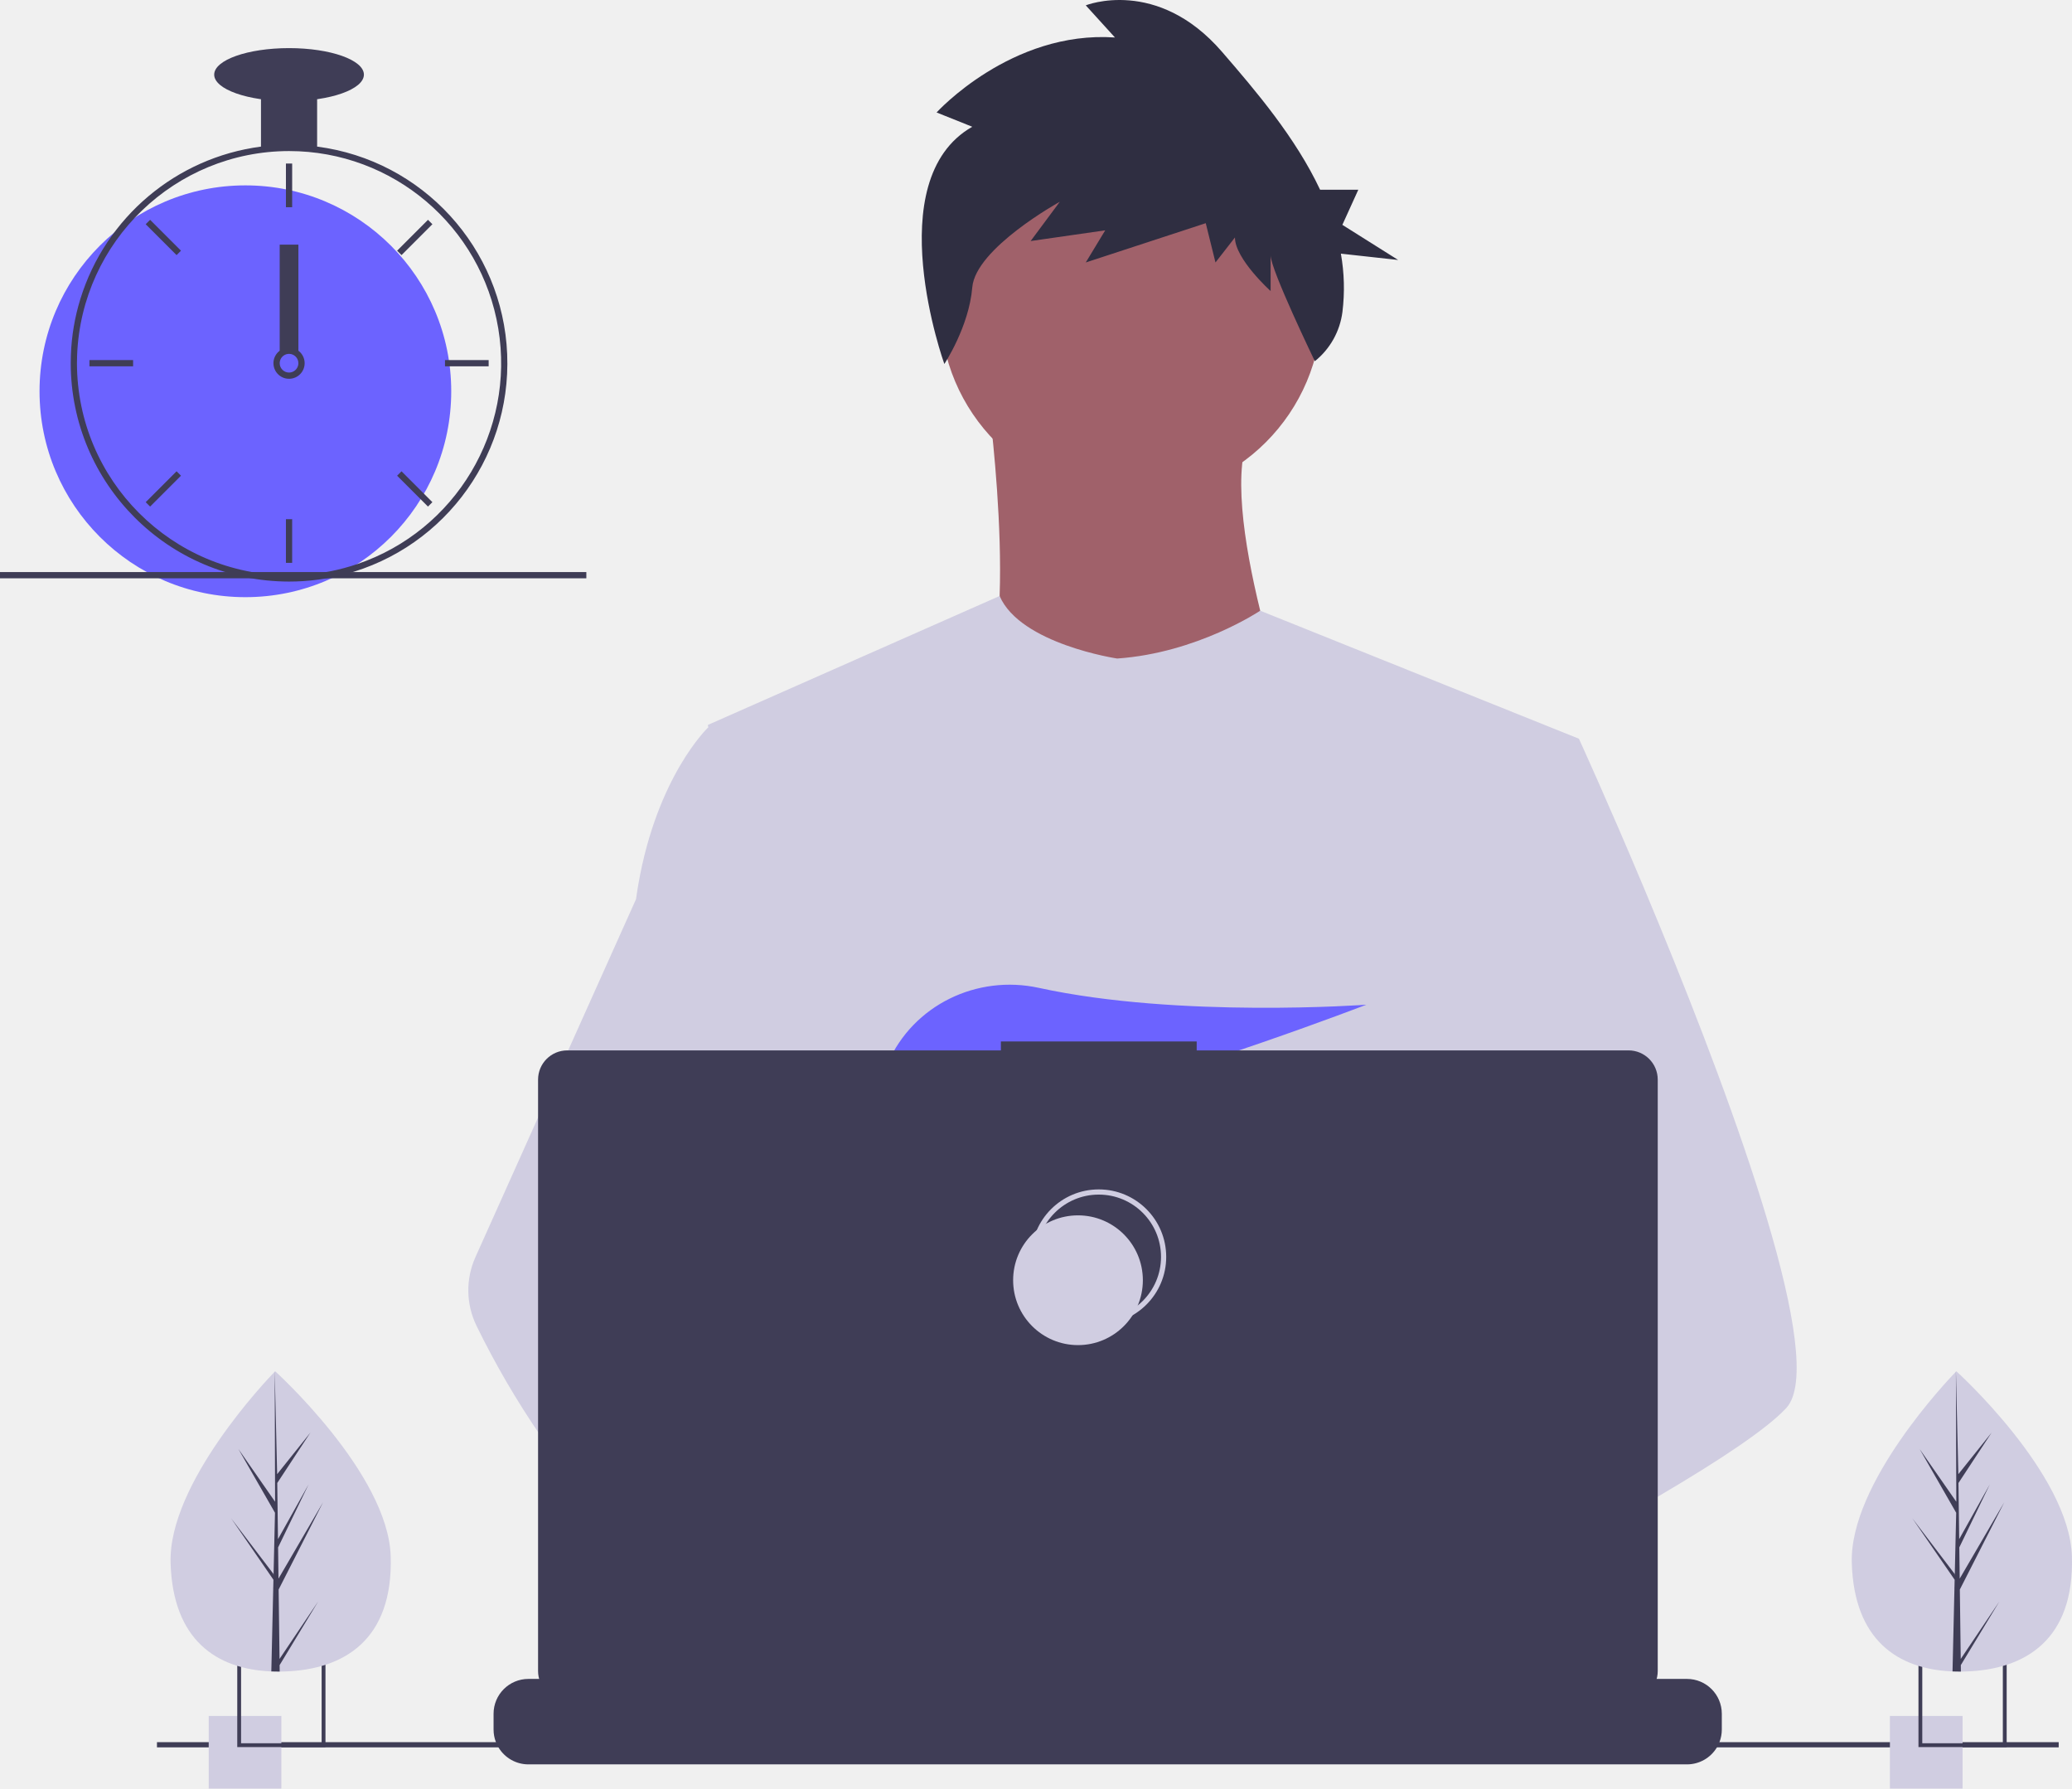
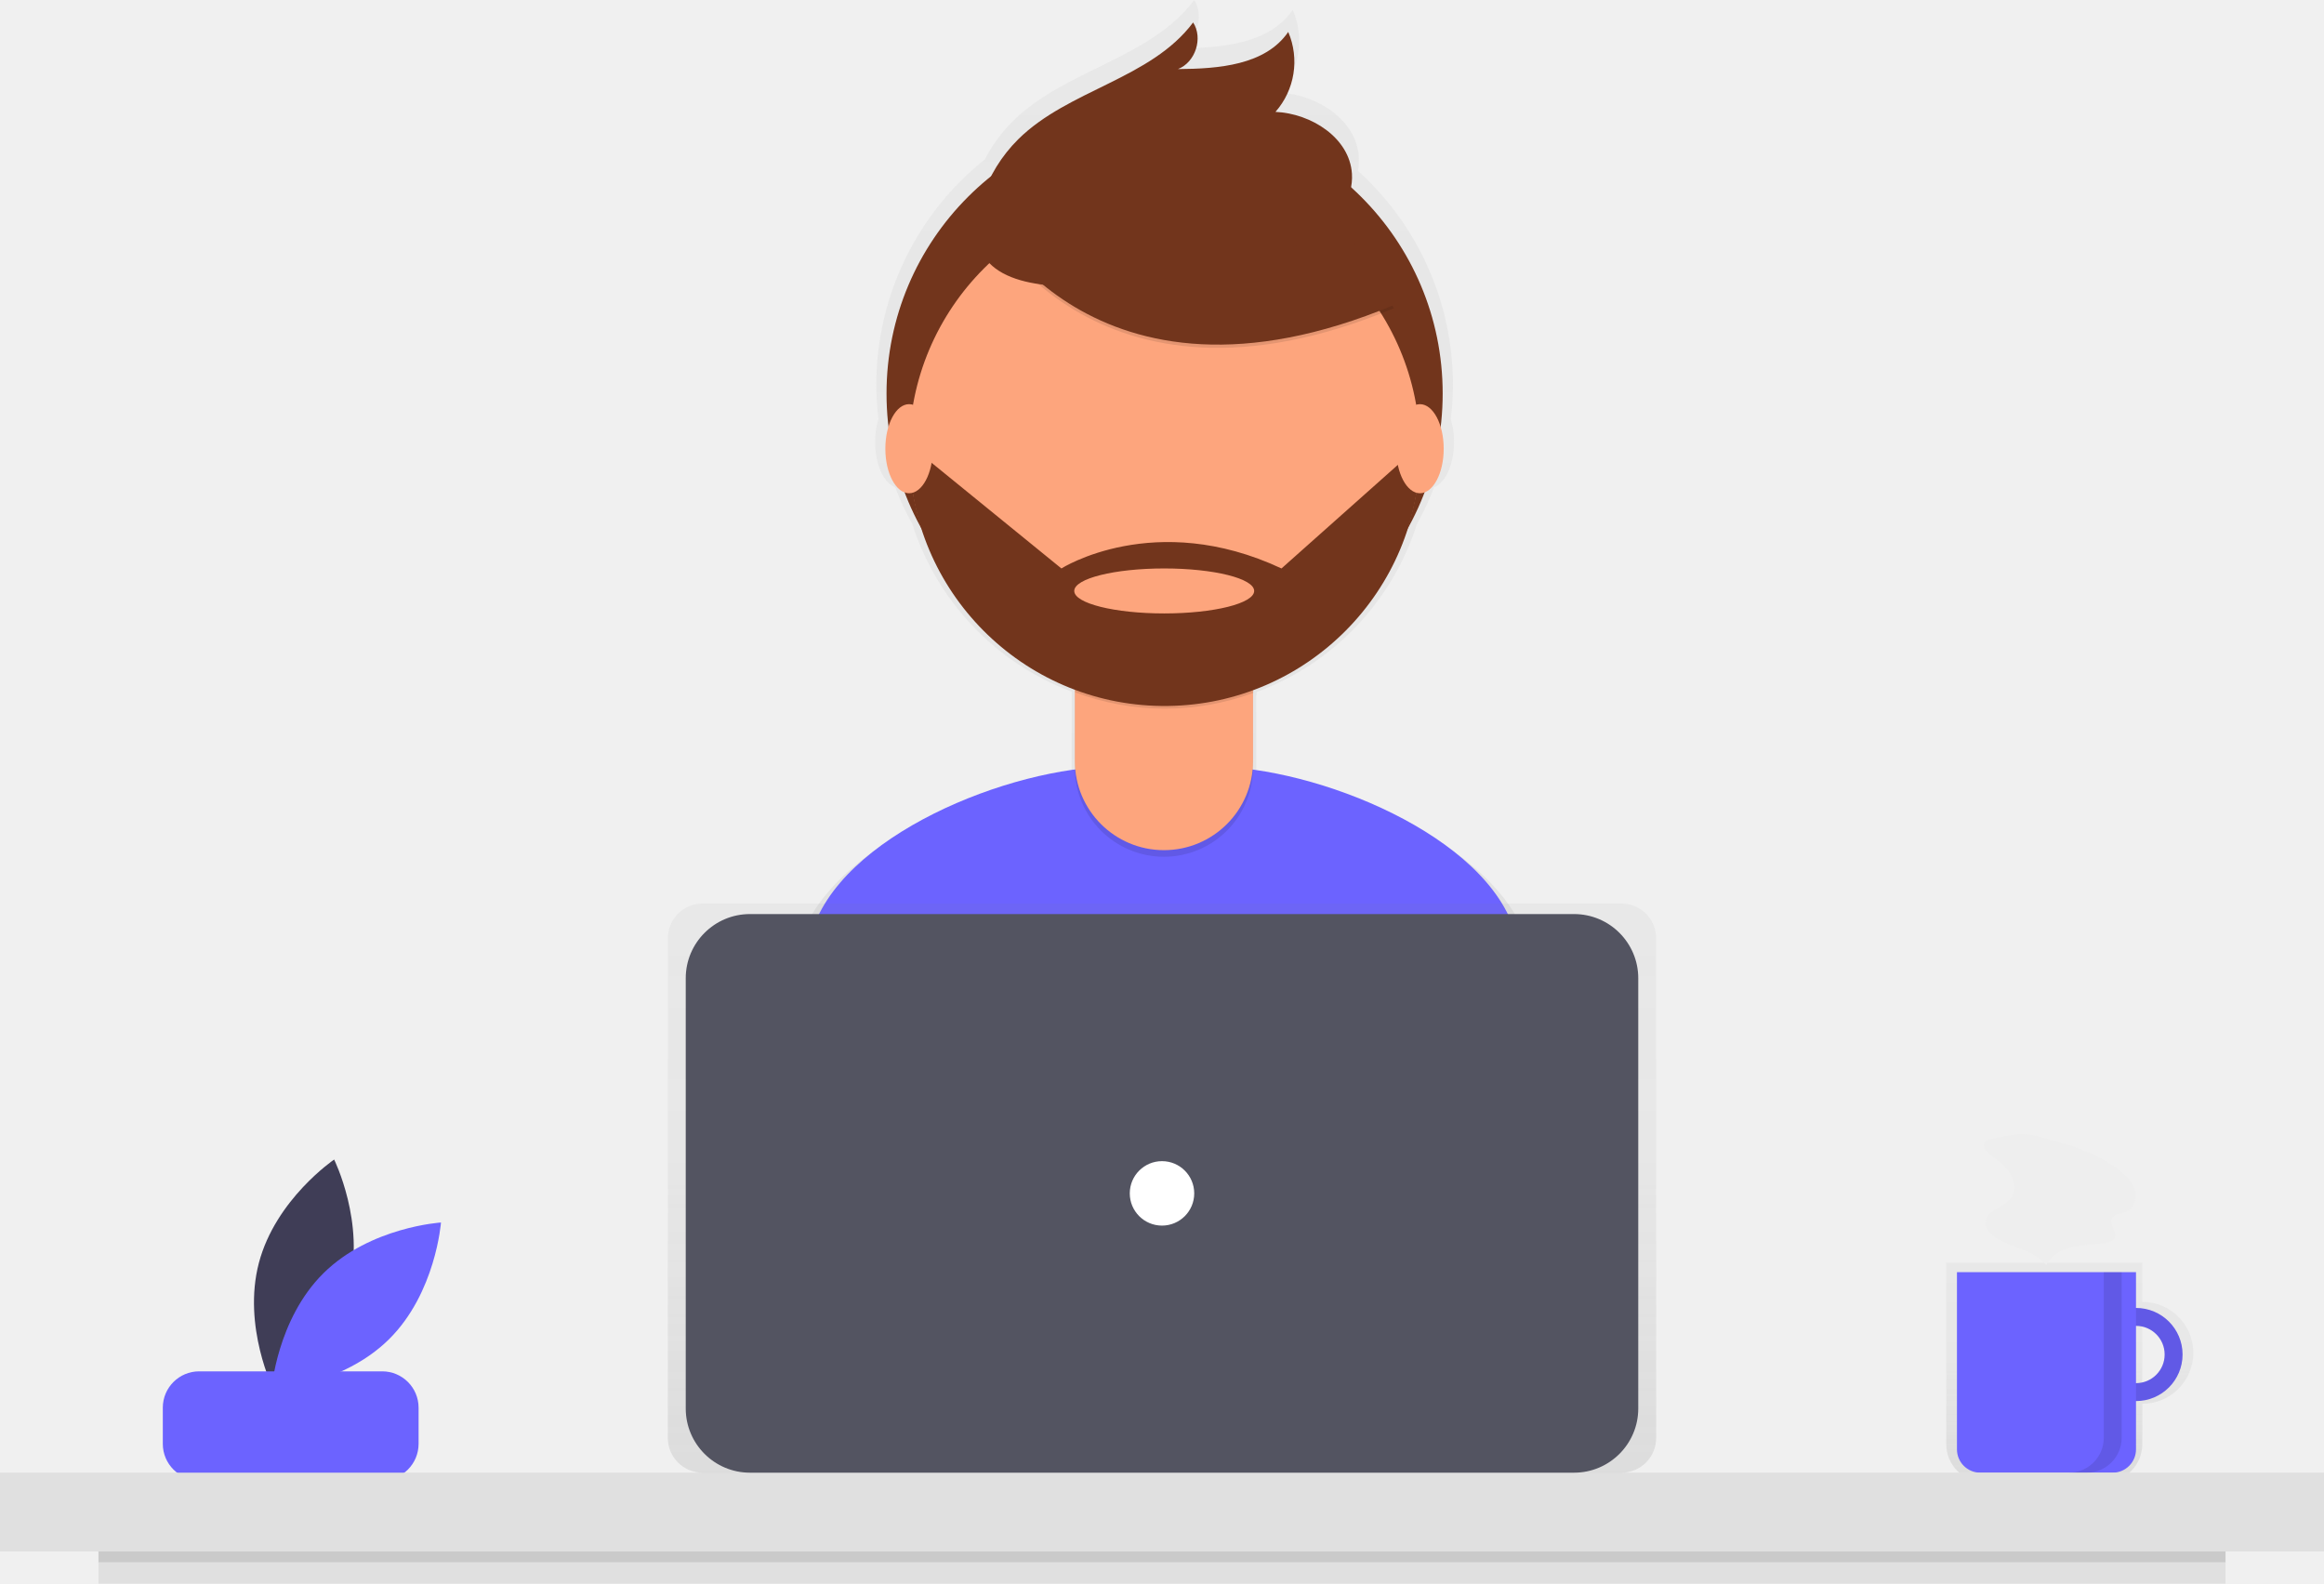
- <svg xmlns="http://www.w3.org/2000/svg" id="b4850822-491f-41e2-90b8-9be7376dfe8f" data-name="Layer 1" width="798.627" height="689.223" viewBox="0 0 798.627 689.223">
-   <circle cx="435.922" cy="118.405" r="73.536" fill="#a0616a" />
-   <path d="M581.722,260.562s13.855,104.443-7.46,116.166,126.823,12.789,126.823,12.789S668.047,298.928,682.968,271.219Z" transform="translate(-200.6864 -105.3887)" fill="#a0616a" />
-   <path d="M809.257,390.045l-12.32,56.1-26.05,118.69-.78,6.5-8.99,75.25-5.98,49.99-4.01,33.58c-24.38,12.53-42.05,21.18-42.05,21.18s-1.52-7.62-3.97-17.37c-17.11,5.13-48.77,13.64-75.6,15.34,9.77,10.89,14.26,21.12,8.17,28.67-18.38,22.76-94.26-24.92-120.8-42.7a71.841,71.841,0,0,0-.7,12.86l-20.31-15.62,2.01-35.94,3.39-60.81,4.26-76.26a80.064,80.064,0,0,1-3.37-10.03c-6.22-22.12-13.77-66.29-19.56-103.33-4.66-29.81-8.16-55-8.9-60.36-.1-.7-.15-1.06-.15-1.06l112.43-49.68c7.99,18.53,45.3,24.1,45.3,24.1,30.91-2.13,55.14-18.43,55.14-18.43Z" transform="translate(-200.6864 -105.3887)" fill="#d0cde1" />
-   <path d="M717.607,730.025s-4.76,1.63-12.5,3.94c-17.11,5.13-48.77,13.64-75.6,15.34-23.1,1.48-42.62-2.08-46.19-17.15-1.53-6.48.64-11.81,5.37-16.19,14.12-13.09,51-17.78,80.25-19.39,8.26-.45,15.9-.66,22.26-.74,10.8-.14,17.88.08,17.88.08l.17.66Z" transform="translate(-200.6864 -105.3887)" fill="#a0616a" />
-   <path d="M575.433,154.235,561.683,148.731s28.749-31.651,68.747-28.898l-11.25-12.385s27.499-11.009,52.498,17.89c13.141,15.191,28.346,33.048,37.825,53.163h14.725l-6.146,13.532,21.509,13.532-22.077-2.431a75.617,75.617,0,0,1,.599,22.445A29.041,29.041,0,0,1,707.48,244.576h0s-17.052-35.296-17.052-40.8V217.537s-13.749-12.385-13.749-20.642L669.179,206.528l-3.75-15.137-46.248,15.137,7.5-12.385-28.749,4.128,11.25-15.137s-32.499,17.89-33.749,33.027c-1.25,15.137-10.762,29.481-10.762,29.481S539.184,174.877,575.433,154.235Z" transform="translate(-200.6864 -105.3887)" fill="#2f2e41" />
-   <path d="M889.187,647.955c-7.49,8.12-26.05,20.35-48.55,33.59-8.37,4.92-17.28,9.99-26.37,15.03-21.69,12.03-44.4,23.95-63.14,33.58-24.38,12.53-42.05,21.18-42.05,21.18s-1.52-7.62-3.97-17.37c-3.28-13.05-8.22-29.92-13.37-37.39-.18-.26-.36-.5-.54-.74-1.5-1.97-3.01-3.12-4.5-3.12l74.42-46.13,32.16-19.94-23.17-55.31-29.06-69.38,17.54-55.81,17.63-56.1h33.04s10.94,23.88,24.93,57.18c2.09,4.98,4.25,10.17,6.45,15.53C869.417,532.755,905.297,630.505,889.187,647.955Z" transform="translate(-200.6864 -105.3887)" fill="#d0cde1" />
-   <path d="M637.677,777.975c-18.38,22.76-94.26-24.92-120.8-42.7-5.78-3.87-9.22-6.32-9.22-6.32l24.28-32.38,7.69-10.25s6.88,3.65,17.05,9.59c.37.22.74.44,1.12.66,8.77,5.15,19.78,11.88,30.89,19.39,15.33,10.37,30.83,22.2,40.82,33.34C639.277,760.195,643.767,770.425,637.677,777.975Z" transform="translate(-200.6864 -105.3887)" fill="#a0616a" />
-   <path d="M556.677,695.915a47.782,47.782,0,0,0-8.1.66c-22.99,3.95-29.77,24.76-31.7,38.7a71.841,71.841,0,0,0-.7,12.86l-20.31-15.62-7.4-5.69c-17.81-6.21-33.68-17.24-47.44-30.25a238.482,238.482,0,0,1-31.95-37.89,334.15,334.15,0,0,1-24.72-42.4,31.184,31.184,0,0,1-.43-26.45l25.15-56.05,36.76-81.92q.405-2.925.89-5.72c7.29-41.8,26.82-60.36,26.82-60.36h14.92l9.98,60.36,12.4,74.99-8.69,28.34-20.08,65.45,19.19,20.84Z" transform="translate(-200.6864 -105.3887)" fill="#d0cde1" />
-   <path d="M573.563,521.195l12.755,14.881c4.739-.904,9.687-1.965,14.784-3.158l-3.663-11.723,8.957,10.45c53.997-13.281,120.927-39.101,120.927-39.101s-72.257,5.298-126.208-6.489c-23.871-5.215-48.431,6.618-58.226,29.002-5.694,13.011-4.799,24.283,15.394,24.283a133.375,133.375,0,0,0,20.353-1.914Z" transform="translate(-200.6864 -105.3887)" fill="#6c63ff" />
-   <path d="M864.337,765.775v6.07a13.34,13.34,0,0,1-.91,4.87,13.688,13.688,0,0,1-.97,2,13.437,13.437,0,0,1-11.55,6.56h-446.55a13.437,13.437,0,0,1-11.55-6.56,13.682,13.682,0,0,1-.97-2,13.34,13.34,0,0,1-.91-4.87v-6.07a13.426,13.426,0,0,1,13.43-13.43h25.74v-2.83a.559.559,0,0,1,.56-.56h13.43a.559.559,0,0,1,.56.56v2.83h8.39v-2.83a.559.559,0,0,1,.56-.56h13.43a.559.559,0,0,1,.56.56v2.83h8.4v-2.83a.559.559,0,0,1,.56-.56h13.43a.559.559,0,0,1,.56.56v2.83h8.39v-2.83a.559.559,0,0,1,.56-.56h13.43a.559.559,0,0,1,.56.56v2.83h8.39v-2.83a.559.559,0,0,1,.56-.56h13.43a.559.559,0,0,1,.56.56v2.83h8.4v-2.83a.559.559,0,0,1,.56-.56h13.43a.559.559,0,0,1,.56.56v2.83h8.39v-2.83a.559.559,0,0,1,.56-.56h105.2a.559.559,0,0,1,.56.56v2.83h8.4v-2.83a.559.559,0,0,1,.56-.56h13.43a.566.566,0,0,1,.56.56v2.83h8.39v-2.83a.559.559,0,0,1,.56-.56h13.43a.559.559,0,0,1,.56.56v2.83h8.39v-2.83a.559.559,0,0,1,.56-.56h13.43a.559.559,0,0,1,.56.56v2.83h8.4v-2.83a.559.559,0,0,1,.56-.56h13.43a.557.557,0,0,1,.55.56v2.83h8.4v-2.83a.559.559,0,0,1,.56-.56h13.43a.559.559,0,0,1,.56.56v2.83h8.39v-2.83a.559.559,0,0,1,.56-.56h13.43a.559.559,0,0,1,.56.56v2.83h39.17A13.426,13.426,0,0,1,864.337,765.775Z" transform="translate(-200.6864 -105.3887)" fill="#3f3d56" />
-   <rect x="60.5" y="671.326" width="733" height="2" fill="#3f3d56" />
-   <path d="M828.381,510.145H661.938v-3.431H586.466v3.431h-167.129a11.259,11.259,0,0,0-11.259,11.259V749.315a11.259,11.259,0,0,0,11.259,11.259H828.381a11.259,11.259,0,0,0,11.259-11.259V521.404A11.259,11.259,0,0,0,828.381,510.145Z" transform="translate(-200.6864 -105.3887)" fill="#3f3d56" />
-   <circle cx="423.5" cy="484.326" r="25" fill="none" stroke="#d0cde1" stroke-miterlimit="10" stroke-width="2" />
-   <circle cx="415.5" cy="493.326" r="25" fill="#d0cde1" />
-   <rect x="80.446" y="661.223" width="28" height="28" fill="#d0cde1" />
-   <path d="M292.136,744.612v34h34v-34Zm32.52,32.52h-31.05v-31.04h31.05Z" transform="translate(-200.6864 -105.3887)" fill="#3f3d56" />
-   <rect x="728.446" y="661.223" width="28" height="28" fill="#d0cde1" />
-   <path d="M940.136,744.612v34h34v-34Zm32.52,32.52h-31.05v-31.04h31.05Z" transform="translate(-200.6864 -105.3887)" fill="#3f3d56" />
-   <circle cx="94.58" cy="150.773" r="79.34" fill="#6c63ff" />
-   <path d="M322.915,161.879a85.755,85.755,0,0,0-21.638,0A84.368,84.368,0,0,0,231.662,220.591a83.223,83.223,0,0,0-3.655,21.662c-.036,1.022-.06,2.056-.06,3.089a84.233,84.233,0,0,0,84.149,84.149c1.791,0,3.582-.06,5.349-.168a83.231,83.231,0,0,0,12.334-1.707,84.159,84.159,0,0,0-6.864-165.737Zm15.519,160.857h-.012a80.908,80.908,0,0,1-20.977,4.171c-1.767.12-3.558.18-5.349.18a81.845,81.845,0,0,1-81.745-81.745c0-1.034.024-2.068.06-3.089a81.856,81.856,0,0,1,81.685-78.655,81.749,81.749,0,0,1,26.339,159.138Z" transform="translate(-200.6864 -105.3887)" fill="#3f3d56" />
-   <rect x="110.208" y="63.018" width="2.404" height="16.83" fill="#3f3d56" />
-   <rect x="262.442" y="188.476" width="2.404" height="16.83" transform="translate(-262.6894 138.704) rotate(-45)" fill="#3f3d56" />
-   <rect x="242.373" y="236.928" width="2.404" height="16.83" transform="translate(-202.4538 383.5287) rotate(-90)" fill="#3f3d56" />
-   <rect x="262.442" y="285.379" width="2.404" height="16.83" transform="translate(41.63884 582.5743) rotate(-135)" fill="#3f3d56" />
-   <rect x="359.346" y="188.476" width="2.404" height="16.83" transform="translate(275.5851 485.6705) rotate(-135)" fill="#3f3d56" />
-   <rect x="379.415" y="236.928" width="2.404" height="16.83" transform="translate(-65.41128 520.5713) rotate(-90)" fill="#3f3d56" />
-   <rect x="359.346" y="285.379" width="2.404" height="16.83" transform="translate(-302.8282 235.6077) rotate(-45)" fill="#3f3d56" />
-   <rect x="110.208" y="200.06" width="2.404" height="16.83" fill="#3f3d56" />
-   <path d="M315.703,240.534a6.011,6.011,0,0,0-7.213,0,6.187,6.187,0,0,0-1.719,2.02,6.011,6.011,0,1,0,8.932-2.02Zm-3.606,8.415a3.617,3.617,0,0,1-3.606-3.606,3.671,3.671,0,0,1,.637-2.044,3.603,3.603,0,1,1,2.969,5.65Z" transform="translate(-200.6864 -105.3887)" fill="#3f3d56" />
-   <rect x="100.591" y="35.369" width="21.638" height="21.638" fill="#3f3d56" />
-   <ellipse cx="111.41" cy="28.757" rx="28.851" ry="10.218" fill="#3f3d56" />
-   <rect x="107.803" y="94.273" width="7.213" height="40.872" fill="#3f3d56" />
-   <rect y="220.44" width="226" height="2.404" fill="#3f3d56" />
-   <path d="M351.28,705.143c.933,31.95-17.735,43.659-41.163,44.343q-.816.024-1.625.029-1.63.012-3.228-.054c-21.188-.88-37.96-12.127-38.828-41.84-.898-30.75,37.269-70.703,40.133-73.658l.005-.003c.109-.113.164-.169.164-.169S350.347,673.195,351.28,705.143Z" transform="translate(-200.6864 -105.3887)" fill="#d0cde1" />
-   <path d="M308.43,744.644l14.882-22.131-14.852,24.512.031,2.49q-1.63.012-3.228-.054L306.002,717.449l-.02-.247.027-.048.071-3.025-16.298-23.663,16.279,21.399.058.639.558-24.186-14.077-24.533,14.117,20.284-.147-50.108 0-.167.005.164.934,39.491,12.829-16.041-12.787,19.444.28,21.634,11.806-21.114-11.762,24.295.156,12.03,17.169-29.411-17.117,33.608Z" transform="translate(-200.6864 -105.3887)" fill="#3f3d56" />
-   <path d="M999.28,705.143c.933,31.95-17.735,43.659-41.163,44.343q-.816.024-1.625.029-1.63.012-3.228-.054c-21.188-.88-37.96-12.127-38.828-41.84-.898-30.75,37.269-70.703,40.133-73.658l.005-.003c.109-.113.164-.169.164-.169S998.347,673.195,999.28,705.143Z" transform="translate(-200.6864 -105.3887)" fill="#d0cde1" />
-   <path d="M956.43,744.644l14.882-22.131-14.852,24.512.031,2.49q-1.63.012-3.228-.054L954.002,717.449l-.02-.247.027-.048.071-3.025-16.298-23.663,16.279,21.399.058.639.558-24.186-14.077-24.533,14.117,20.284-.147-50.108 0-.167.005.164.934,39.491,12.829-16.041-12.787,19.444.28,21.634,11.806-21.114-11.762,24.295.156,12.03,17.169-29.411-17.117,33.608Z" transform="translate(-200.6864 -105.3887)" fill="#3f3d56" />
+ <svg xmlns="http://www.w3.org/2000/svg" xmlns:xlink="http://www.w3.org/1999/xlink" id="e2165270-d70d-4354-9ac9-1848d055b0c2" data-name="Layer 1" width="971.44" height="662" viewBox="0 0 971.44 662">
+   <defs>
+     <linearGradient id="afa9b5ae-644d-481c-a512-b5b81b77e42b" x1="979.446" y1="738.59" x2="979.446" y2="646.785" gradientUnits="userSpaceOnUse">
+       <stop offset="0" stop-color="gray" stop-opacity="0.25" />
+       <stop offset="0.535" stop-color="gray" stop-opacity="0.12" />
+       <stop offset="1" stop-color="gray" stop-opacity="0.1" />
+     </linearGradient>
+     <linearGradient id="bf9220ea-365d-417c-960f-9ff5535a2d22" x1="600.652" y1="650.105" x2="600.652" y2="119" xlink:href="#afa9b5ae-644d-481c-a512-b5b81b77e42b" />
+     <linearGradient id="b4202d31-0de8-4369-b735-813ee4300deb" x1="485.72" y1="615.598" x2="485.72" y2="377.704" xlink:href="#afa9b5ae-644d-481c-a512-b5b81b77e42b" />
+   </defs>
+   <path d="M260.114,656.809c-6.985,26.598-31.459,43.22-31.459,43.22s-13.15-26.502-6.166-53.1,31.459-43.22,31.459-43.22S267.098,630.211,260.114,656.809Z" transform="translate(-114.2798 -119)" fill="#3f3d56" />
+   <path d="M249.52,651.183c-19.563,19.327-21.751,48.831-21.751,48.831s29.528-1.831,49.091-21.159,21.751-48.831,21.751-48.831S269.082,631.855,249.52,651.183Z" transform="translate(-114.2798 -119)" fill="#6c63ff" />
+   <rect x="68.053" y="573.241" width="106.916" height="45.496" rx="15.198" fill="#6c63ff" />
+   <g opacity="0.7">
+     <path d="M1009.774,663.178V646.785H927.805V722.606a15.984,15.984,0,0,0,15.984,15.984h50.001a15.984,15.984,0,0,0,15.984-15.984V705.802a21.312,21.312,0,0,0,0-42.624Zm0,34.427v-26.23a13.115,13.115,0,0,1,0,26.23Z" transform="translate(-114.2798 -119)" fill="url(#afa9b5ae-644d-481c-a512-b5b81b77e42b)" />
+   </g>
+   <path d="M1007.137,665.744a19.459,19.459,0,1,0,19.459,19.459A19.459,19.459,0,0,0,1007.137,665.744Zm0,31.433a11.975,11.975,0,1,1,11.975-11.975A11.975,11.975,0,0,1,1007.137,697.178Z" transform="translate(-114.2798 -119)" fill="#6c63ff" />
+   <path d="M1007.137,665.744a19.459,19.459,0,1,0,19.459,19.459A19.459,19.459,0,0,0,1007.137,665.744Zm0,31.433a11.975,11.975,0,1,1,11.975-11.975A11.975,11.975,0,0,1,1007.137,697.178Z" transform="translate(-114.2798 -119)" opacity="0.1" />
+   <path d="M818.016,531.776H892.857a0,0,0,0,1,0,0v74.072a9.75,9.75,0,0,1-9.75,9.75H827.766a9.75,9.75,0,0,1-9.75-9.75V531.776A0,0,0,0,1,818.016,531.776Z" fill="#6c63ff" />
+   <rect y="615.598" width="971.44" height="32.93" fill="#e0e0e0" />
+   <g opacity="0.7">
+     <path d="M753.249,514.265c-10.412-37.792-69.438-65.389-113.851-71.508.006-.279.021-.555.021-.836V409.571c.047-.017.096-.032.143-.049v-1.226A110.939,110.939,0,0,0,706.573,338.064a119.882,119.882,0,0,0,7.15-15.416c4.741-1.726,8.322-9.545,8.322-18.939a33.069,33.069,0,0,0-1.338-9.495,121.528,121.528,0,0,0,.889-14.419,120.179,120.179,0,0,0-39.697-89.382,23.448,23.448,0,0,0,.375-5.877c-1.005-15.527-17.589-26.076-33.133-26.781a32.8,32.8,0,0,0,5.531-34.637c-9.911,14.439-30.259,15.974-47.772,16.088,7.557-2.926,10.957-13.397,6.562-20.205-18.304,24.534-53.985,29.077-75.756,50.594a63.863,63.863,0,0,0-11.78,16.067,120.241,120.241,0,0,0-45.319,94.135,121.556,121.556,0,0,0,.872,14.289,32.964,32.964,0,0,0-1.38,9.625c0,9.437,3.615,17.28,8.388,18.958a119.884,119.884,0,0,0,7.183,15.467,110.917,110.917,0,0,0,66.541,69.985v33.802c0,.26.014.517.02.776-44.581,6.014-104.079,33.828-114.398,71.924-8.911,32.899-18.424,69.028-23.157,90.241,40.568,28.506,125.693,45.243,179.041,45.243,50.687,0,133.533-15.107,172.907-41.063C772.361,585.734,762.548,548.018,753.249,514.265Z" transform="translate(-114.2798 -119)" fill="url(#bf9220ea-365d-417c-960f-9ff5535a2d22)" />
+   </g>
+   <path d="M603.61,640.722c48.896,0,128.814-14.573,166.797-39.612-4.114-22.484-13.58-58.868-22.55-91.428-11.424-41.468-83.528-70.216-126.54-70.216h-41.449c-43.146,0-115.353,28.915-126.634,70.56-8.596,31.736-17.773,66.589-22.338,87.052C470.031,624.575,552.148,640.722,603.61,640.722Z" transform="translate(-114.2798 -119)" fill="#6c63ff" />
+   <circle cx="486.807" cy="164.497" r="116.236" fill="#72351c" />
+   <path d="M449.291,261.311H523.77a0,0,0,0,1,0,0v59.583a37.239,37.239,0,0,1-37.239,37.239h-0a37.239,37.239,0,0,1-37.239-37.239V261.311A0,0,0,0,1,449.291,261.311Z" opacity="0.1" />
+   <path d="M459.974,258.553H513.087a10.683,10.683,0,0,1,10.683,10.683v48.9a37.239,37.239,0,0,1-37.239,37.239h-0a37.239,37.239,0,0,1-37.239-37.239V269.236A10.683,10.683,0,0,1,459.974,258.553Z" fill="#fda57d" />
+   <path d="M563.709,408.434a107.191,107.191,0,0,0,74.479.206v-9.149H563.709Z" transform="translate(-114.2798 -119)" opacity="0.1" />
+   <circle cx="486.807" cy="187.668" r="106.753" fill="#fda57d" />
+   <path d="M525.046,209.565S570.036,300.888,696.948,247.84L667.402,201.507l-52.376-18.802Z" transform="translate(-114.2798 -119)" opacity="0.1" />
+   <path d="M525.046,208.222s44.99,91.323,171.901,38.275L667.402,200.164,615.026,181.362Z" transform="translate(-114.2798 -119)" fill="#72351c" />
+   <path d="M524.647,202.052a61.67,61.67,0,0,1,15.285-24.863c21.001-20.757,55.422-25.139,73.079-48.806,4.24,6.568.959,16.668-6.33,19.491,16.894-.11,36.523-1.59,46.084-15.519a31.642,31.642,0,0,1-5.336,33.413c14.994.681,30.993,10.857,31.962,25.835.646,9.979-5.611,19.427-13.811,25.149s-18.121,8.35-27.886,10.503C609.188,233.54,506.046,259.882,524.647,202.052Z" transform="translate(-114.2798 -119)" fill="#72351c" />
+   <path d="M707.836,307.602h-2.83l-55.062,49.019c-53.048-24.845-91.994,0-91.994,0L500.201,309.617l-5.823.732a106.75,106.75,0,0,0,213.458-2.746ZM600.924,375.423c-20.768,0-37.603-4.209-37.603-9.401s16.836-9.401,37.603-9.401,37.603,4.209,37.603,9.401S621.692,375.423,600.924,375.423Z" transform="translate(-114.2798 -119)" fill="#72351c" />
+   <ellipse cx="380.011" cy="187.566" rx="9.93" ry="18.62" fill="#fda57d" />
+   <ellipse cx="593.545" cy="187.566" rx="9.93" ry="18.62" fill="#fda57d" />
+   <g opacity="0.7">
+     <rect x="279.158" y="377.704" width="413.124" height="237.894" rx="14.5" fill="url(#b4202d31-0de8-4369-b735-813ee4300deb)" />
+   </g>
+   <rect x="286.642" y="382.093" width="398.156" height="233.505" rx="26.835" fill="#535461" />
+   <circle cx="485.72" cy="498.846" r="13.471" fill="#fff" />
+   <rect x="41.163" y="648.529" width="889.115" height="13.471" fill="#e0e0e0" />
+   <rect x="41.163" y="648.529" width="889.115" height="4.49" opacity="0.1" />
+   <path d="M993.665,650.776v69.228a14.594,14.594,0,0,1-14.594,14.594h7.484a14.594,14.594,0,0,0,14.594-14.594V650.776Z" transform="translate(-114.2798 -119)" opacity="0.1" />
+   <path d="M947.064,594.979c-1.262.216-2.686.557-3.305,1.678-.982,1.78.797,3.786,2.421,5.009,2.999,2.259,6.16,4.478,8.199,7.632s2.679,7.554.451,10.576c-2.91,3.946-9.852,4.795-10.524,9.652-.431,3.118,2.264,5.778,4.995,7.343,6.741,3.862,15.432,4.892,20.315,10.935,2.02-4.154,6.538-6.555,11.042-7.58s9.183-.949,13.749-1.644c1.474-.225,3.135-.675,3.794-2.012,1.276-2.59-2.362-5.697-1.106-8.298.956-1.979,3.763-1.826,5.813-2.618,3.338-1.291,4.715-5.587,3.767-9.038s-3.624-6.148-6.438-8.36c-7.584-5.96-16.704-9.464-25.927-11.985-4.29-1.172-9.326-3.011-13.781-3.189C956.227,592.907,951.322,594.251,947.064,594.979Z" transform="translate(-114.2798 -119)" fill="#eee" />
</svg>
